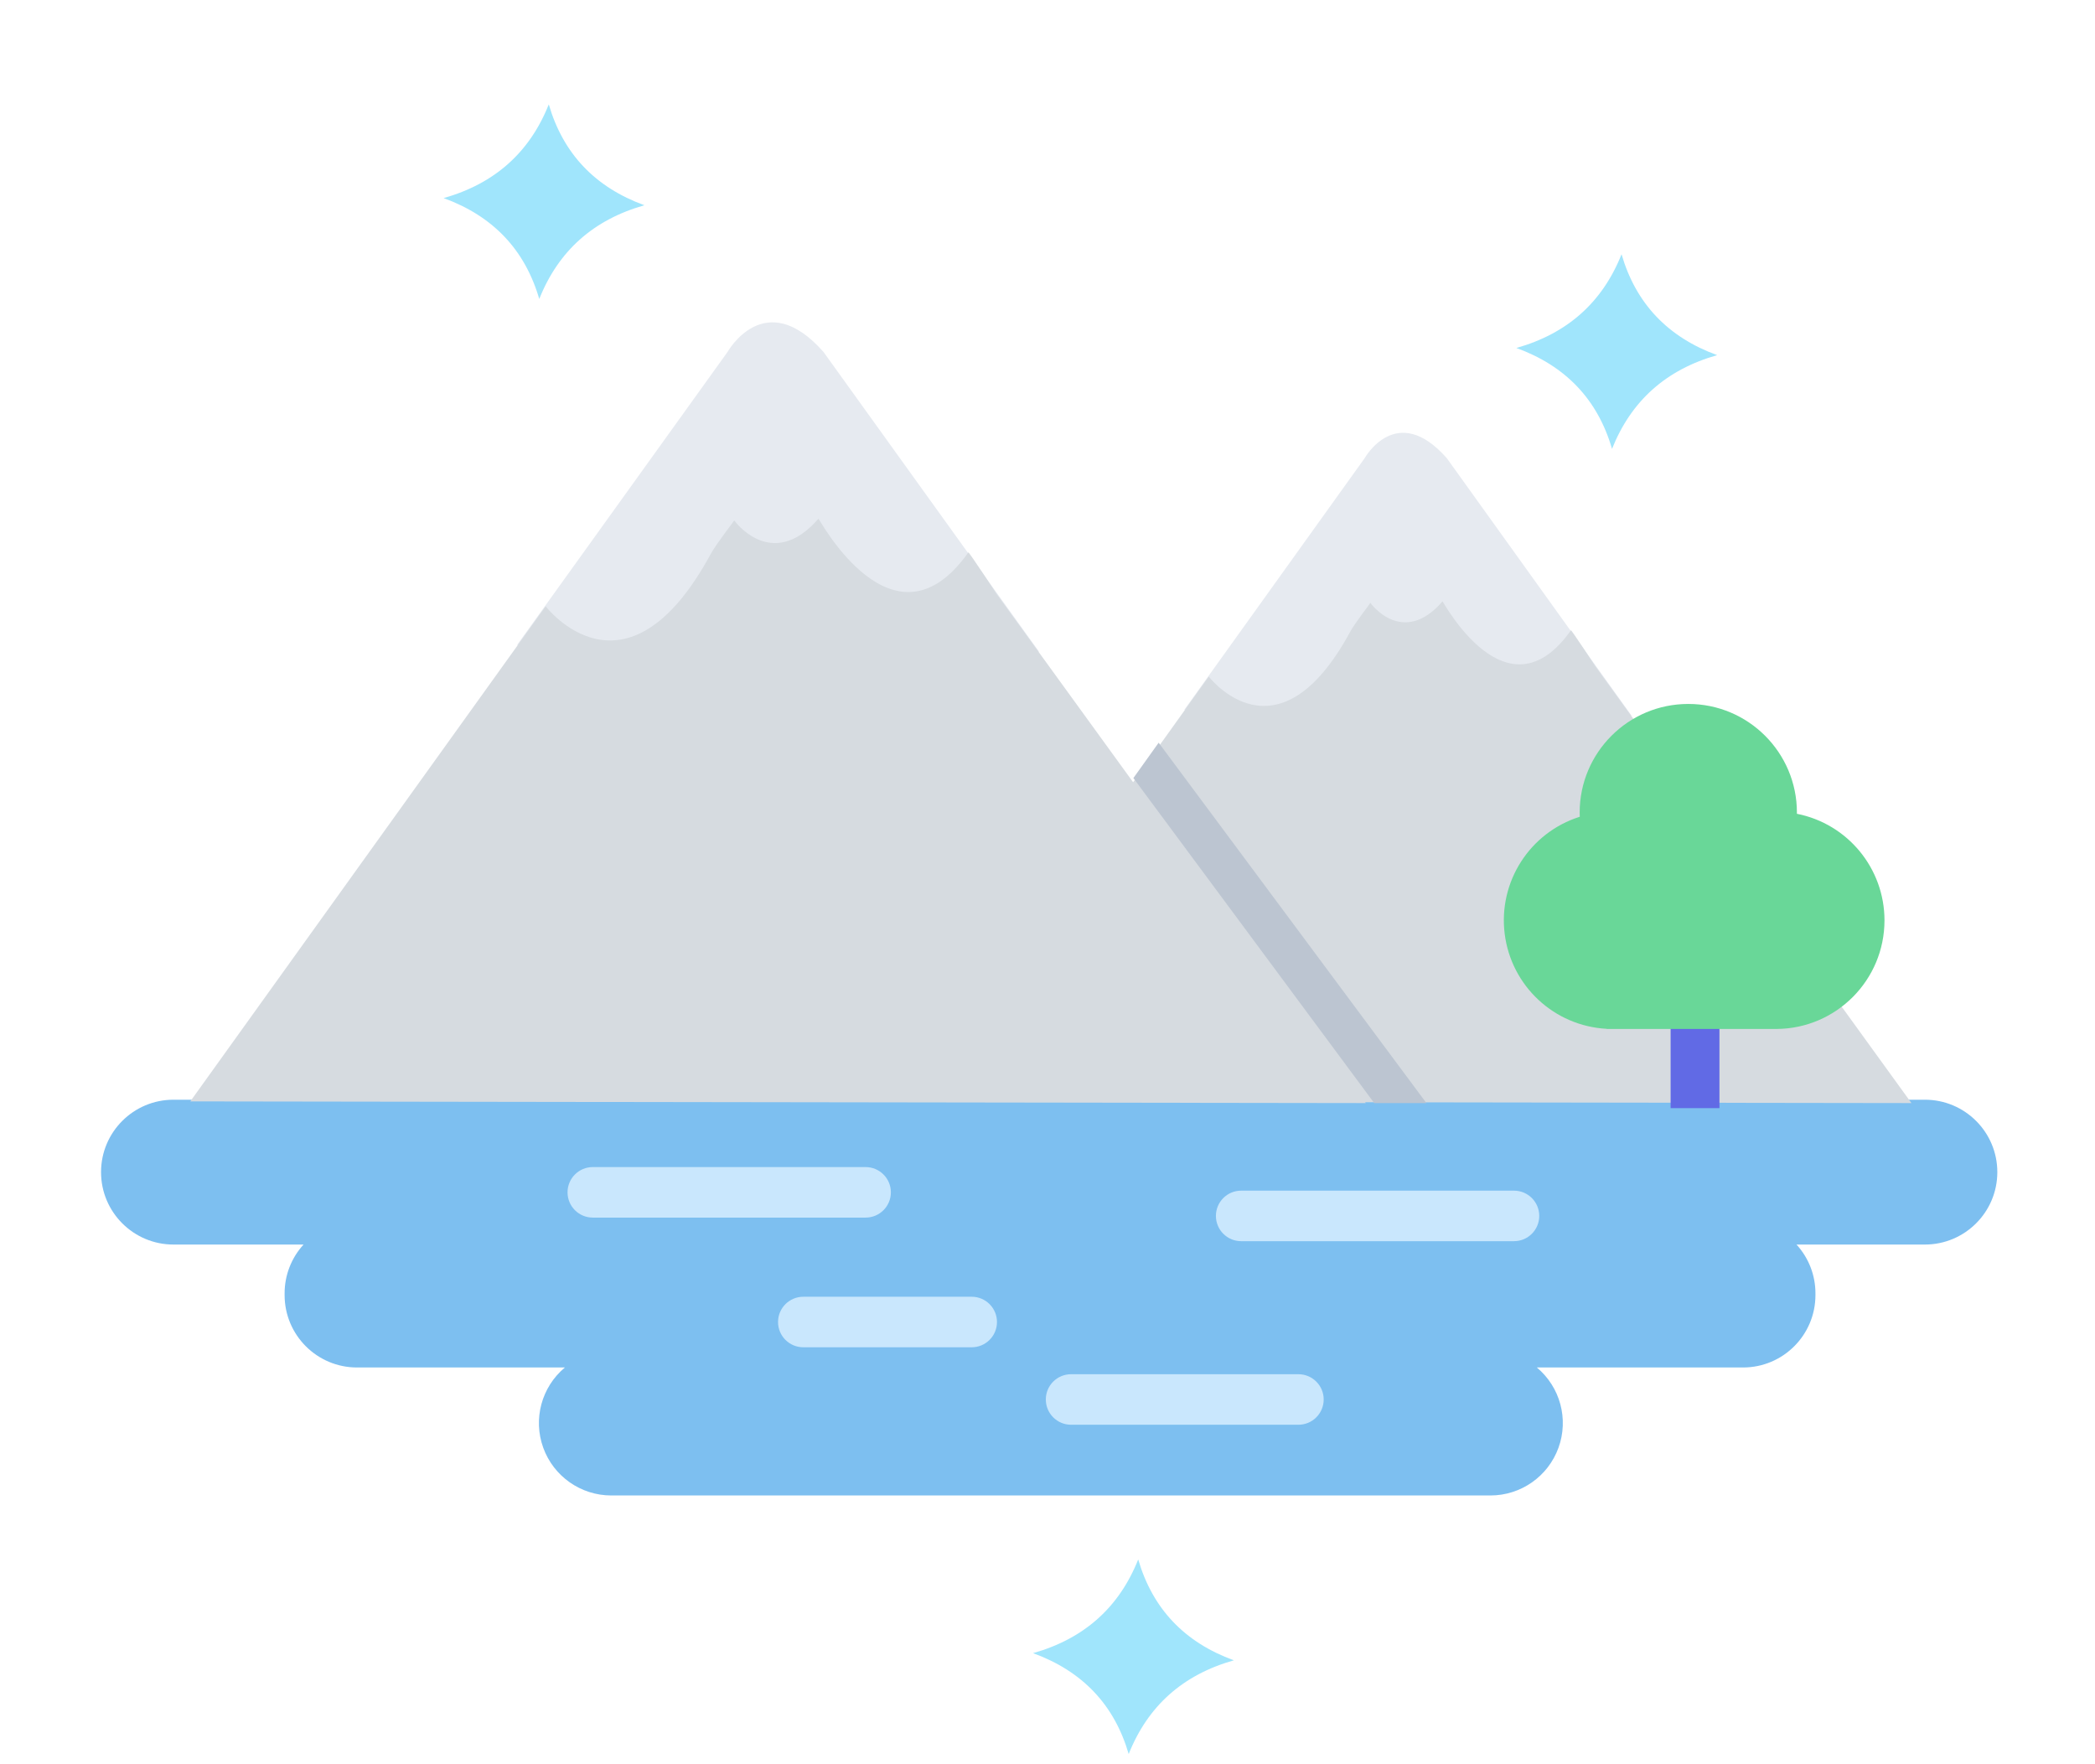
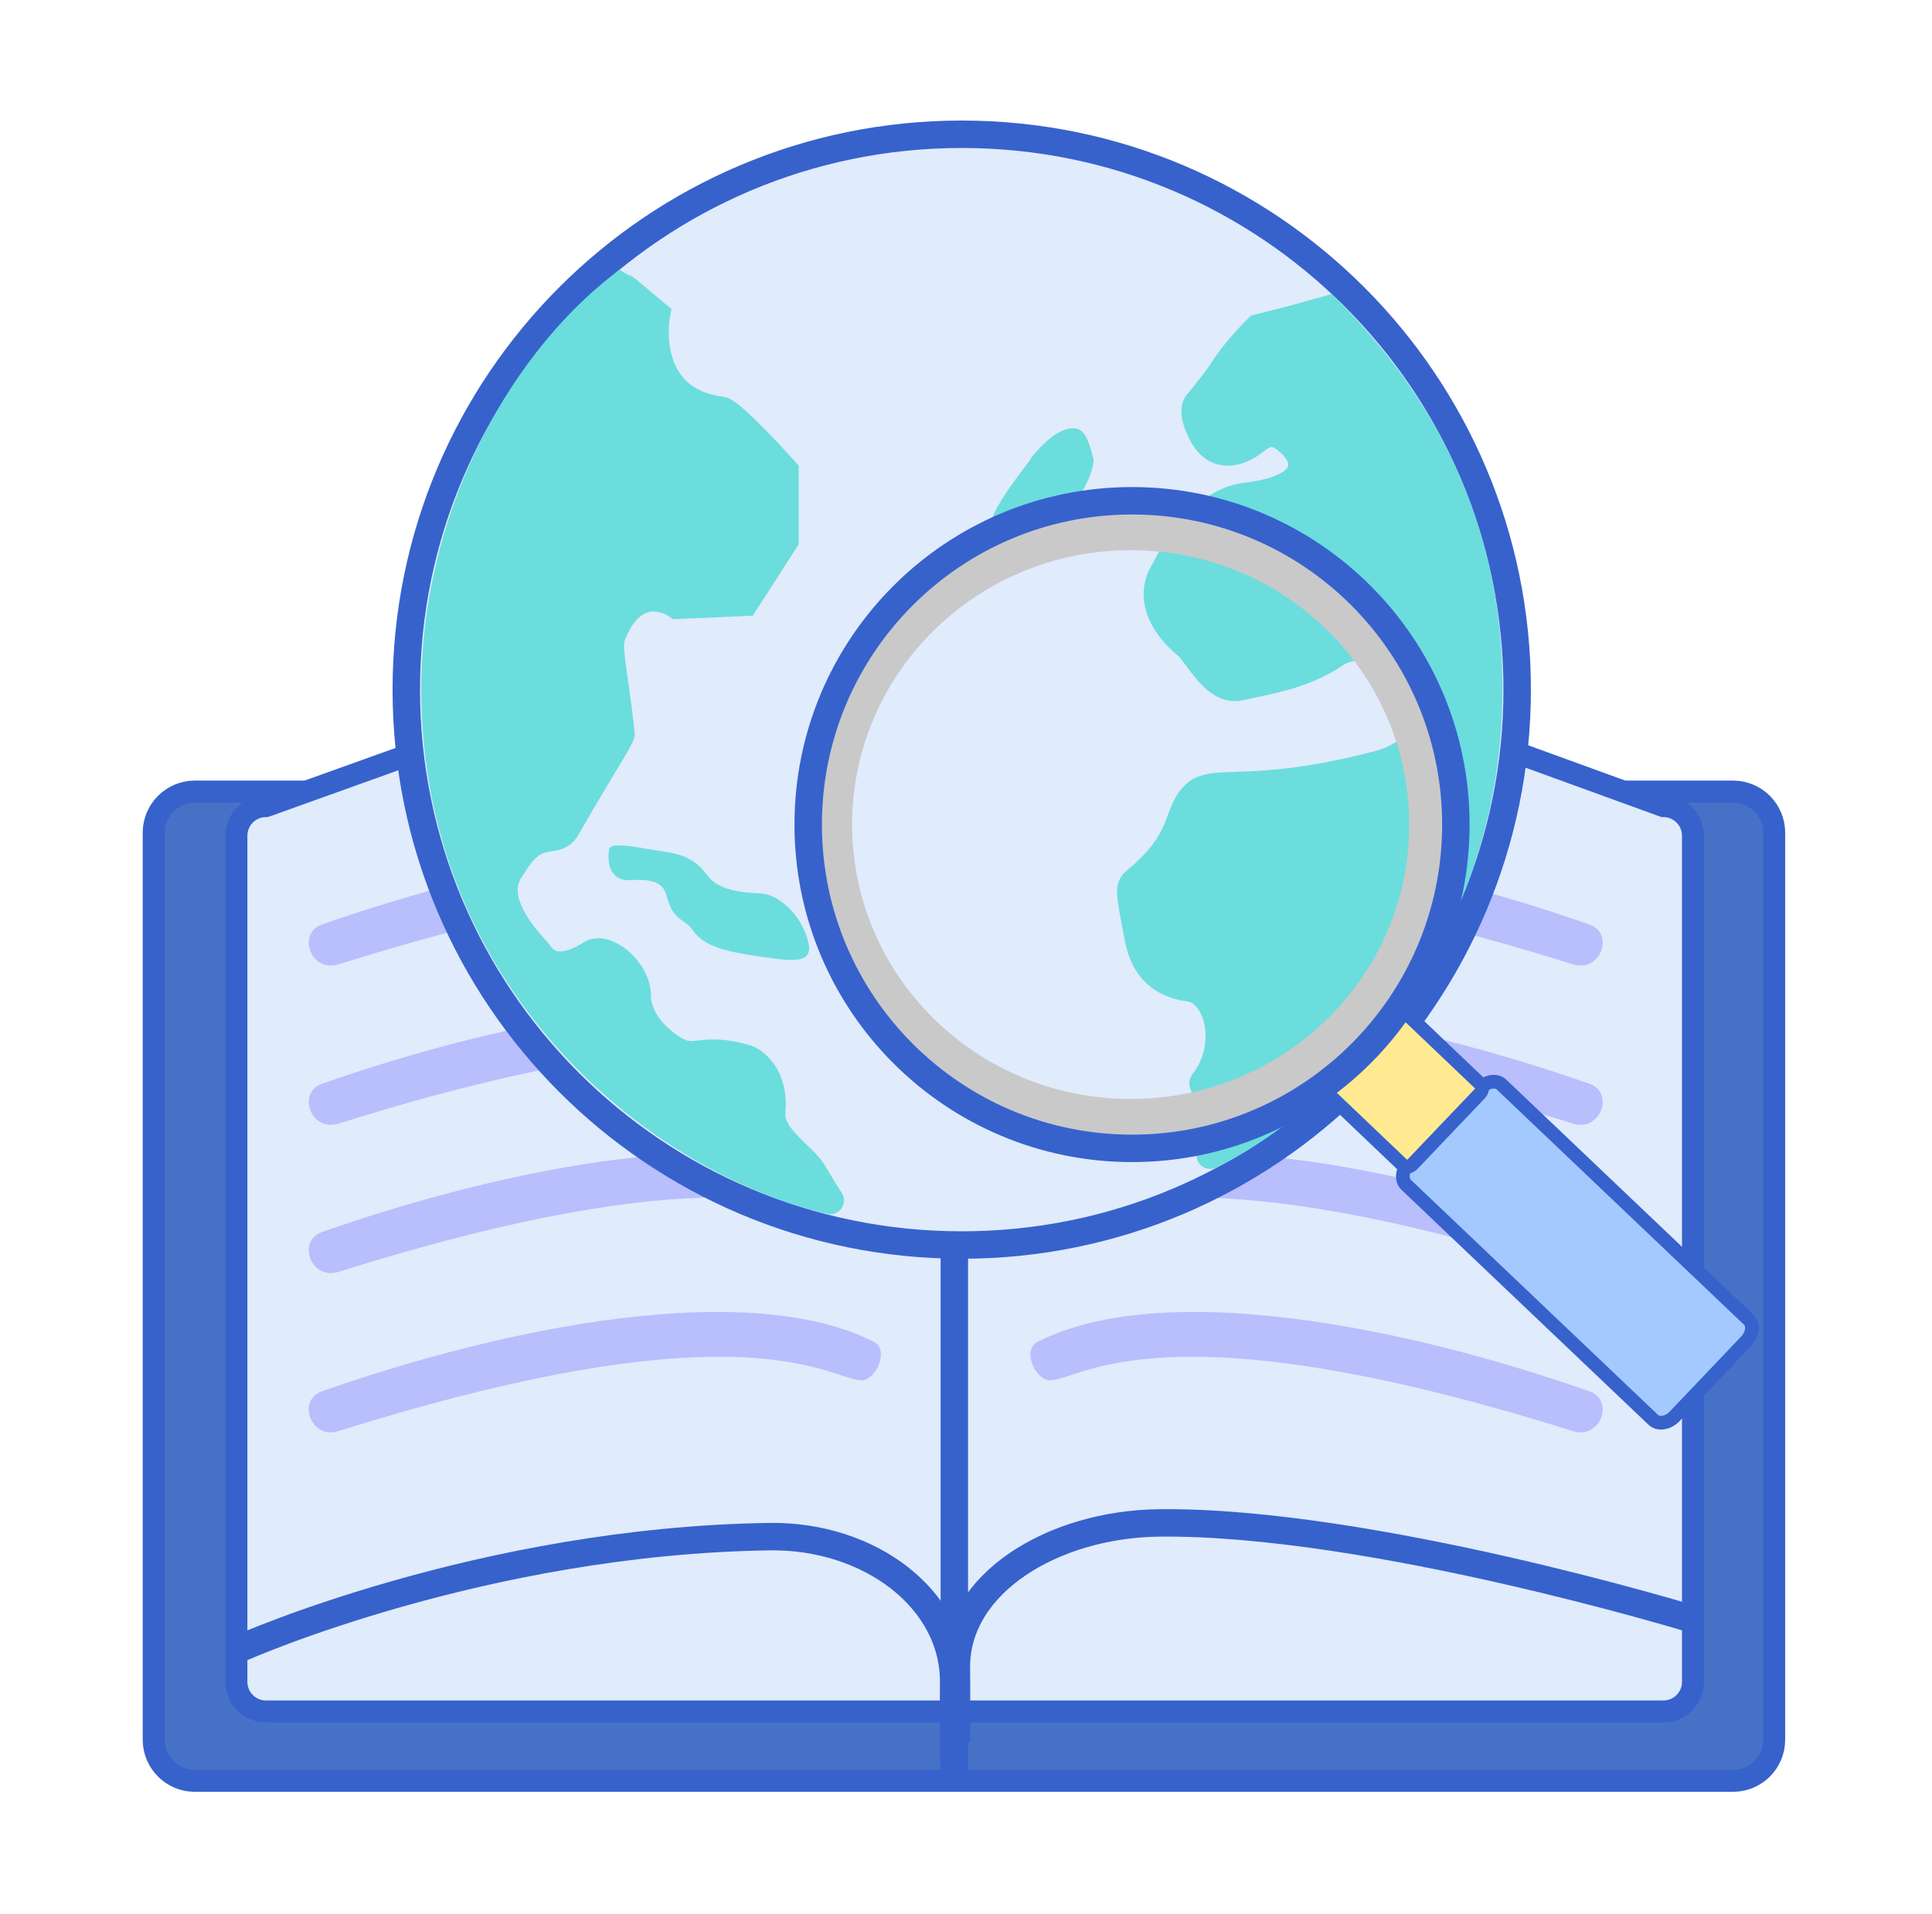
- <svg xmlns="http://www.w3.org/2000/svg" id="水" baseProfile="full" width="100%" height="100%" viewBox="0 0 1244 1047">
+ <svg xmlns="http://www.w3.org/2000/svg" id="书" baseProfile="full" width="100%" height="100%" viewBox="0 0 1408 1395">
  <defs>
    <style>
      .cls-1 {
-         fill: #7dbff0;
+         fill: #4671c6;
      }

-       .cls-1, .cls-2, .cls-3, .cls-4, .cls-5, .cls-6, .cls-8 {
+       .cls-1, .cls-11, .cls-2, .cls-3, .cls-5, .cls-8, .cls-9 {
+         stroke: #3762cc;
+       }
+ 
+       .cls-1, .cls-2 {
+         stroke-width: 16px;
+       }
+ 
+       .cls-2, .cls-5 {
+         fill: #e0ebfc;
+       }
+ 
+       .cls-2, .cls-3, .cls-4, .cls-6, .cls-7, .cls-8, .cls-9 {
        fill-rule: evenodd;
      }

-       .cls-2 {
-         fill: #c9e7fd;
+       .cls-10, .cls-11, .cls-3 {
+         fill: none;
      }

-       .cls-3 {
-         fill: #e6eaf0;
+       .cls-11, .cls-3, .cls-5, .cls-6 {
+         stroke-width: 20px;
      }

      .cls-4 {
-         fill: #d6dbe0;
+         fill: #b9befc;
      }

-       .cls-5 {
-         fill: #a0e5fc;
+       .cls-6, .cls-7 {
+         fill: #6bdddd;
      }

      .cls-6 {
-         fill: #bcc5d1;
-       }
- 
-       .cls-7 {
-         fill: #616ae5;
+         stroke: #6bdddd;
      }

      .cls-8 {
-         fill: #69d798;
+         fill: #a4c9ff;
+       }
+ 
+       .cls-8, .cls-9 {
+         stroke-width: 10px;
+       }
+ 
+       .cls-9 {
+         fill: #ffea92;
+       }
+ 
+       .cls-10 {
+         stroke: #c9c9c9;
+         stroke-width: 30px;
      }
    </style>
  </defs>
-   <path id="水-2" data-name="水" class="cls-1" d="M1143,739h-76.25A42.833,42.833,0,0,1,1078,768v1a43,43,0,0,1-43,43H912.566A43,43,0,0,1,885,888H363a43,43,0,0,1-27.566-76H212a43,43,0,0,1-43-43v-1a42.845,42.845,0,0,1,11.252-29H103a43,43,0,0,1,0-86H1143A43,43,0,0,1,1143,739Z" />
-   <path id="波浪" class="cls-2" d="M352,693H514a15,15,0,0,1,0,30H352A15,15,0,0,1,352,693Zm385,14H899a15,15,0,0,1,0,30H737A15,15,0,0,1,737,707ZM636,816H771a15,15,0,0,1,0,30H636A15,15,0,0,1,636,816ZM477,770H577a15,15,0,0,1,0,30H477A15,15,0,0,1,477,770Z" />
-   <path id="右山_上" data-name="右山 上" class="cls-3" d="M968.794,424.919l-265.588-3.434L810.3,272.1s18.925-33.983,48.834,0C859.227,272.212,968.794,424.919,968.794,424.919Z" />
-   <path id="右山_下" data-name="右山 下" class="cls-4" d="M717.771,401.739s40.665,53.339,83.96-26.613c2.856-5.275,12.164-17.135,11.994-17.171-0.13-.027,19,26.6,42.837-0.858,0.253-.292,38.124,71.233,76.249,17.17,0.266-.377,14.564,21.463,14.564,21.463L1135,655l-598-.859Z" />
-   <path id="星_上_左" data-name="星 上 左" class="cls-5" d="M320.212,177.528q-12.784-43.861-56.789-59.9,45.418-12.85,62.441-55.649,12.785,43.861,56.789,59.9Q337.236,134.728,320.212,177.528Z">
-     <animate attributeType="XML" attributeName="fill" values="#ffffff;#a0fcc3;#ffffff;" dur="4.7s" repeatCount="indefinite" />
+   <rect id="外框" class="cls-1" x="112" y="576.938" width="1181" height="721.062" rx="30" ry="30" />
+   <path id="内框" class="cls-2" d="M193.819,587.548l512.449-183.9,505.992,183.9a21.583,21.583,0,0,1,21.53,21.635v616.6a21.587,21.587,0,0,1-21.53,21.64H193.819a21.587,21.587,0,0,1-21.531-21.64v-616.6A21.583,21.583,0,0,1,193.819,587.548Z" />
+   <path id="书页_左" data-name="书页 左" class="cls-3" d="M695,1284s-0.2-42.9,0-57c0.883-61.7-61.723-108.03-134-107-209.855,2.99-385,81-385,81" />
+   <path id="书页_右" data-name="书页 右" class="cls-3" d="M697,1270s0.2-39.9,0-54c-0.883-61.7,70.244-105.2,148-106,153.368-1.58,388,70,388,70" />
+   <path id="书_中线" data-name="书 中线" class="cls-3" d="M695.5,1291.54V410.108" />
+   <g id="内容">
+     <g id="左">
+       <path id="内容_左_1" data-name="内容 左 1" class="cls-4" d="M234.693,1014.07c135.154-47.451,310.836-82.4,402.21-36.02,11.576,6.242,1.215,28.05-9,28.02-22.651-.07-82-57.078-381.2,37.02C226.567,1049.42,216.124,1020.59,234.693,1014.07Z" />
+       <path id="内容_左_2" data-name="内容 左 2" class="cls-4" d="M234.693,898c135.154-47.456,310.836-82.4,402.21-36.024,11.576,6.241,1.215,28.049-9,28.019-22.651-.068-82-57.077-381.2,37.024C226.567,933.348,216.124,904.518,234.693,898Z" />
+       <path id="内容_左_3" data-name="内容 左 3" class="cls-4" d="M234.693,789.927c135.154-47.456,310.836-82.4,402.21-36.024,11.576,6.241,1.215,28.049-9,28.018-22.651-.067-82-57.076-381.2,37.025C226.567,825.277,216.124,796.447,234.693,789.927Z" />
+       <path id="内容_左_4" data-name="内容 左 4" class="cls-4" d="M234.693,673.85c135.154-47.455,310.836-82.4,402.21-36.023,11.576,6.241,1.215,28.048-9,28.018-22.651-.067-82-57.076-381.2,37.025C226.567,709.2,216.124,680.37,234.693,673.85Z" />
+     </g>
+     <g id="右">
+       <path id="内容_右_1" data-name="内容 右 1" class="cls-4" d="M1158.31,1014.07c-135.16-47.451-310.84-82.4-402.214-36.02-11.575,6.242-1.214,28.05,9,28.02,22.651-.07,82-57.078,381.2,37.02C1166.43,1049.42,1176.88,1020.59,1158.31,1014.07Z" />
+       <path id="内容_右_2" data-name="内容 右 2" class="cls-4" d="M1158.31,898c-135.16-47.456-310.84-82.4-402.214-36.024-11.575,6.241-1.214,28.049,9,28.019,22.651-.068,82-57.077,381.2,37.024C1166.43,933.348,1176.88,904.518,1158.31,898Z" />
+       <path id="内容_右_3" data-name="内容 右 3" class="cls-4" d="M1158.31,789.927c-135.16-47.456-310.84-82.4-402.214-36.024-11.575,6.241-1.214,28.049,9,28.019,22.651-.068,82-57.077,381.2,37.024C1166.43,825.277,1176.88,796.447,1158.31,789.927Z" />
+       <path id="内容_右_4" data-name="内容 右 4" class="cls-4" d="M1158.31,673.85C1023.15,626.4,847.47,591.45,756.1,637.827c-11.575,6.241-1.214,28.048,9,28.018,22.651-.067,82-57.076,381.2,37.025C1166.43,709.2,1176.88,680.37,1158.31,673.85Z" />
+     </g>
+   </g>
+   <circle id="地球" class="cls-5" cx="700.892" cy="502.656" r="404.798" />
+   <path id="地图_左" data-name="地图 左" class="cls-6" d="M478.417,229.148s-12.12,62.217,47.37,69.955c7.822,1.018,46.292,44.126,46.292,44.126v50.583l-29.067,45.2-49.523,2.153s-30.022-21.772-47.369,21.525c-3.8,9.48,1.287,24.756,6.46,72.107,0.291,2.669-15.886,27-39.834,68.879-7.724,13.508-21.4-2.319-38.756,26.906-2.835,4.772-20.761,21.869,17.225,62.421,2.818,3.008,10.421,20.571,39.833,2.153,10.322-6.464,33.861,12.017,33.374,31.211-0.037,1.452-.293,17.674,19.378,33.363,23.485,18.731,21.966.655,60.288,11.838,4.984,1.455,20.941,12.48,18.3,38.745-1.849,18.407,23.067,32.031,30.144,44.125C603.544,873.255,605.613,875.144,605,875,480.769,845.792,317,716.574,317,502c0-119.838,58.215-233.273,136-294C453.691,208.265,478.417,229.148,478.417,229.148Z">
+     <animateTransform attributeType="XML" attributeName="transform" begin="0s" dur="6s" type="rotate" from="360 700.892 502.656" to="0 700.892 502.656" repeatCount="indefinite" />
  </path>
-   <path id="星_上_右" data-name="星 上 右" class="cls-5" d="M957.212,266.528q-12.784-43.862-56.789-59.9,45.418-12.851,62.441-55.649,12.784,43.862,56.786,59.9Q974.238,223.728,957.212,266.528Z">
-     <animate attributeType="XML" attributeName="fill" values="#ffffff;#c9a4f7;#ffffff;" dur="5.8s" repeatCount="indefinite" />
+   <path id="地图_右" data-name="地图 右" class="cls-6" d="M916.74,239.063s-16.4,16.014-25.838,31.21c-4.159,6.7-17.225,22.6-17.225,22.6s-7.823,4.764,3.23,24.754c5.586,10.1,15.573,15.761,30.144,8.61,11.543-5.666,17.526-19.809,35.527-1.077,9.806,10.2,14.177,30.834-34.45,36.592-37.089,4.392-59.212,53.812-59.212,53.812s-19.779,24.556,16.149,54.888c8.135,6.868,20.438,34.373,38.756,30.134,18.924-4.378,45.175-7.82,68.9-23.677,17.212-11.5,54.768-9.515,72.128,34.44,4.85,12.267-11.25,38.233-40.18,45.772C884.011,588.56,875.88,553.486,859.682,599.6c-5.422,15.436-14.94,28.143-30.144,40.9-7.457,6.255-7.124,5.435,0,43.049,3.393,17.918,12.714,33.247,37.68,36.592,19.957,2.674,31.252,41.383,9.689,68.879-1.436,1.831,5.834,7.13,11.842,27.982,2.561,8.885-7.74,25.464-6.749,25,45.58-21.337,203-126.48,203-341,0-119.808-51.02-208.932-117-275C967.31,226.265,916.74,239.063,916.74,239.063Z">
+     <animateTransform attributeType="XML" attributeName="transform" begin="0s" dur="6s" type="rotate" from="360 700.892 502.656" to="0 700.892 502.656" repeatCount="indefinite" />
  </path>
-   <path id="星_下" data-name="星 下" class="cls-5" d="M670.212,1041.53q-12.784-43.86-56.789-59.9,45.418-12.851,62.442-55.649,12.783,43.861,56.788,59.9Q687.236,998.728,670.212,1041.53Z">
-     <animate attributeType="XML" attributeName="fill" values="#a0e5fc;#ffffff;#a0e5fc;" dur="5s" repeatCount="indefinite" />
+   <path id="地图_岛_左" data-name="地图 岛 左" class="cls-7" d="M472.652,618.9c16.134,2.962,30.739,2.176,43.063,19.372,7.26,10.132,23.811,12.426,38.756,12.915,11.51,0.376,27.407,13.353,33.374,31.211,6.282,18.8-3.681,19.306-32.3,15.067-22.534-3.338-41.841-6.442-50.6-19.372-6.443-9.512-14-5.479-19.378-25.83-2.671-10.1-12.554-11.567-25.838-10.762-16.108.976-17.335-14.4-15.8-22.25C444.4,616.851,445.74,613.956,472.652,618.9Z">
+     <animateTransform attributeType="XML" attributeName="transform" begin="0s" dur="6s" type="rotate" from="360 700.892 502.656" to="0 700.892 502.656" repeatCount="indefinite" />
  </path>
-   <path id="阴影" class="cls-6" d="M688,441L847,655H816L673,462Z" />
-   <path id="左山_上" data-name="左山 上" class="cls-3" d="M617,387l-310-4L432,209s22.089-39.584,57,0C489.111,209.126,617,387,617,387Z" />
-   <path id="左山_下" data-name="左山 下" class="cls-4" d="M324,360s47.466,62.13,98-31c3.334-6.144,14.2-19.958,14-20-0.152-.032,22.181,30.98,50-1,0.3-.34,44.5,82.973,89,20,0.311-.44,17,25,17,25L811,655l-698-1Z" />
-   <rect id="树干" class="cls-7" x="992" y="592" width="29" height="66" />
-   <path id="树叶" class="cls-8" d="M1119,546.5a64.493,64.493,0,0,1-64,64.487V611H954v-0.1a64.5,64.5,0,0,1-15.937-125.915c-0.031-.827-0.063-1.653-0.063-2.487a64.5,64.5,0,0,1,129,0c0,0.241-.01.479-0.01,0.719A64.514,64.514,0,0,1,1119,546.5Z" />
+   <path id="地图_岛_右" data-name="地图 岛 右" class="cls-7" d="M750.407,334.771c2.982-2.79,17.352-23.089,32.3-22.6,8.122,0.266,10.727,9.4,14,21.525,1.643,6.1-6.227,22.953-8.613,24.753-14.9,11.252-15.086-5.016-27.99,8.61-13.631,14.394-30.14,25.942-36.6,20.449C712.9,378.5,759.651,326.119,750.407,334.771Z">
+     <animateTransform attributeType="XML" attributeName="transform" begin="0s" dur="6s" type="rotate" from="360 700.892 502.656" to="0 700.892 502.656" repeatCount="indefinite" />
+   </path>
+   <path id="手柄" class="cls-8" d="M1094.31,790.557l180.04,171.267c3.82,3.638,3.03,10.674-1.76,15.714l-52.13,54.762c-4.8,5.04-11.79,6.18-15.61,2.54L1024.8,863.575c-3.82-3.638-3.03-10.673,1.77-15.714l52.12-54.764C1083.49,788.057,1090.48,786.919,1094.31,790.557Z" />
+   <path id="手柄_黄" data-name="手柄 黄" class="cls-9" d="M1015.52,729.746l63.45,60.463c1.75,1.669,1.51,4.767-.54,6.918l-49.02,51.417c-2.05,2.152-5.14,2.542-6.89.872l-63.454-60.462c-1.752-1.67-1.51-4.767.541-6.918l49.023-51.417C1010.68,728.467,1013.76,728.077,1015.52,729.746Z" />
+   <ellipse id="放大镜_中" data-name="放大镜 中" class="cls-10" cx="824" cy="601" rx="218" ry="215" />
+   <circle id="放大镜_外" data-name="放大镜 外" class="cls-11" cx="825" cy="601" r="236" />
</svg>
